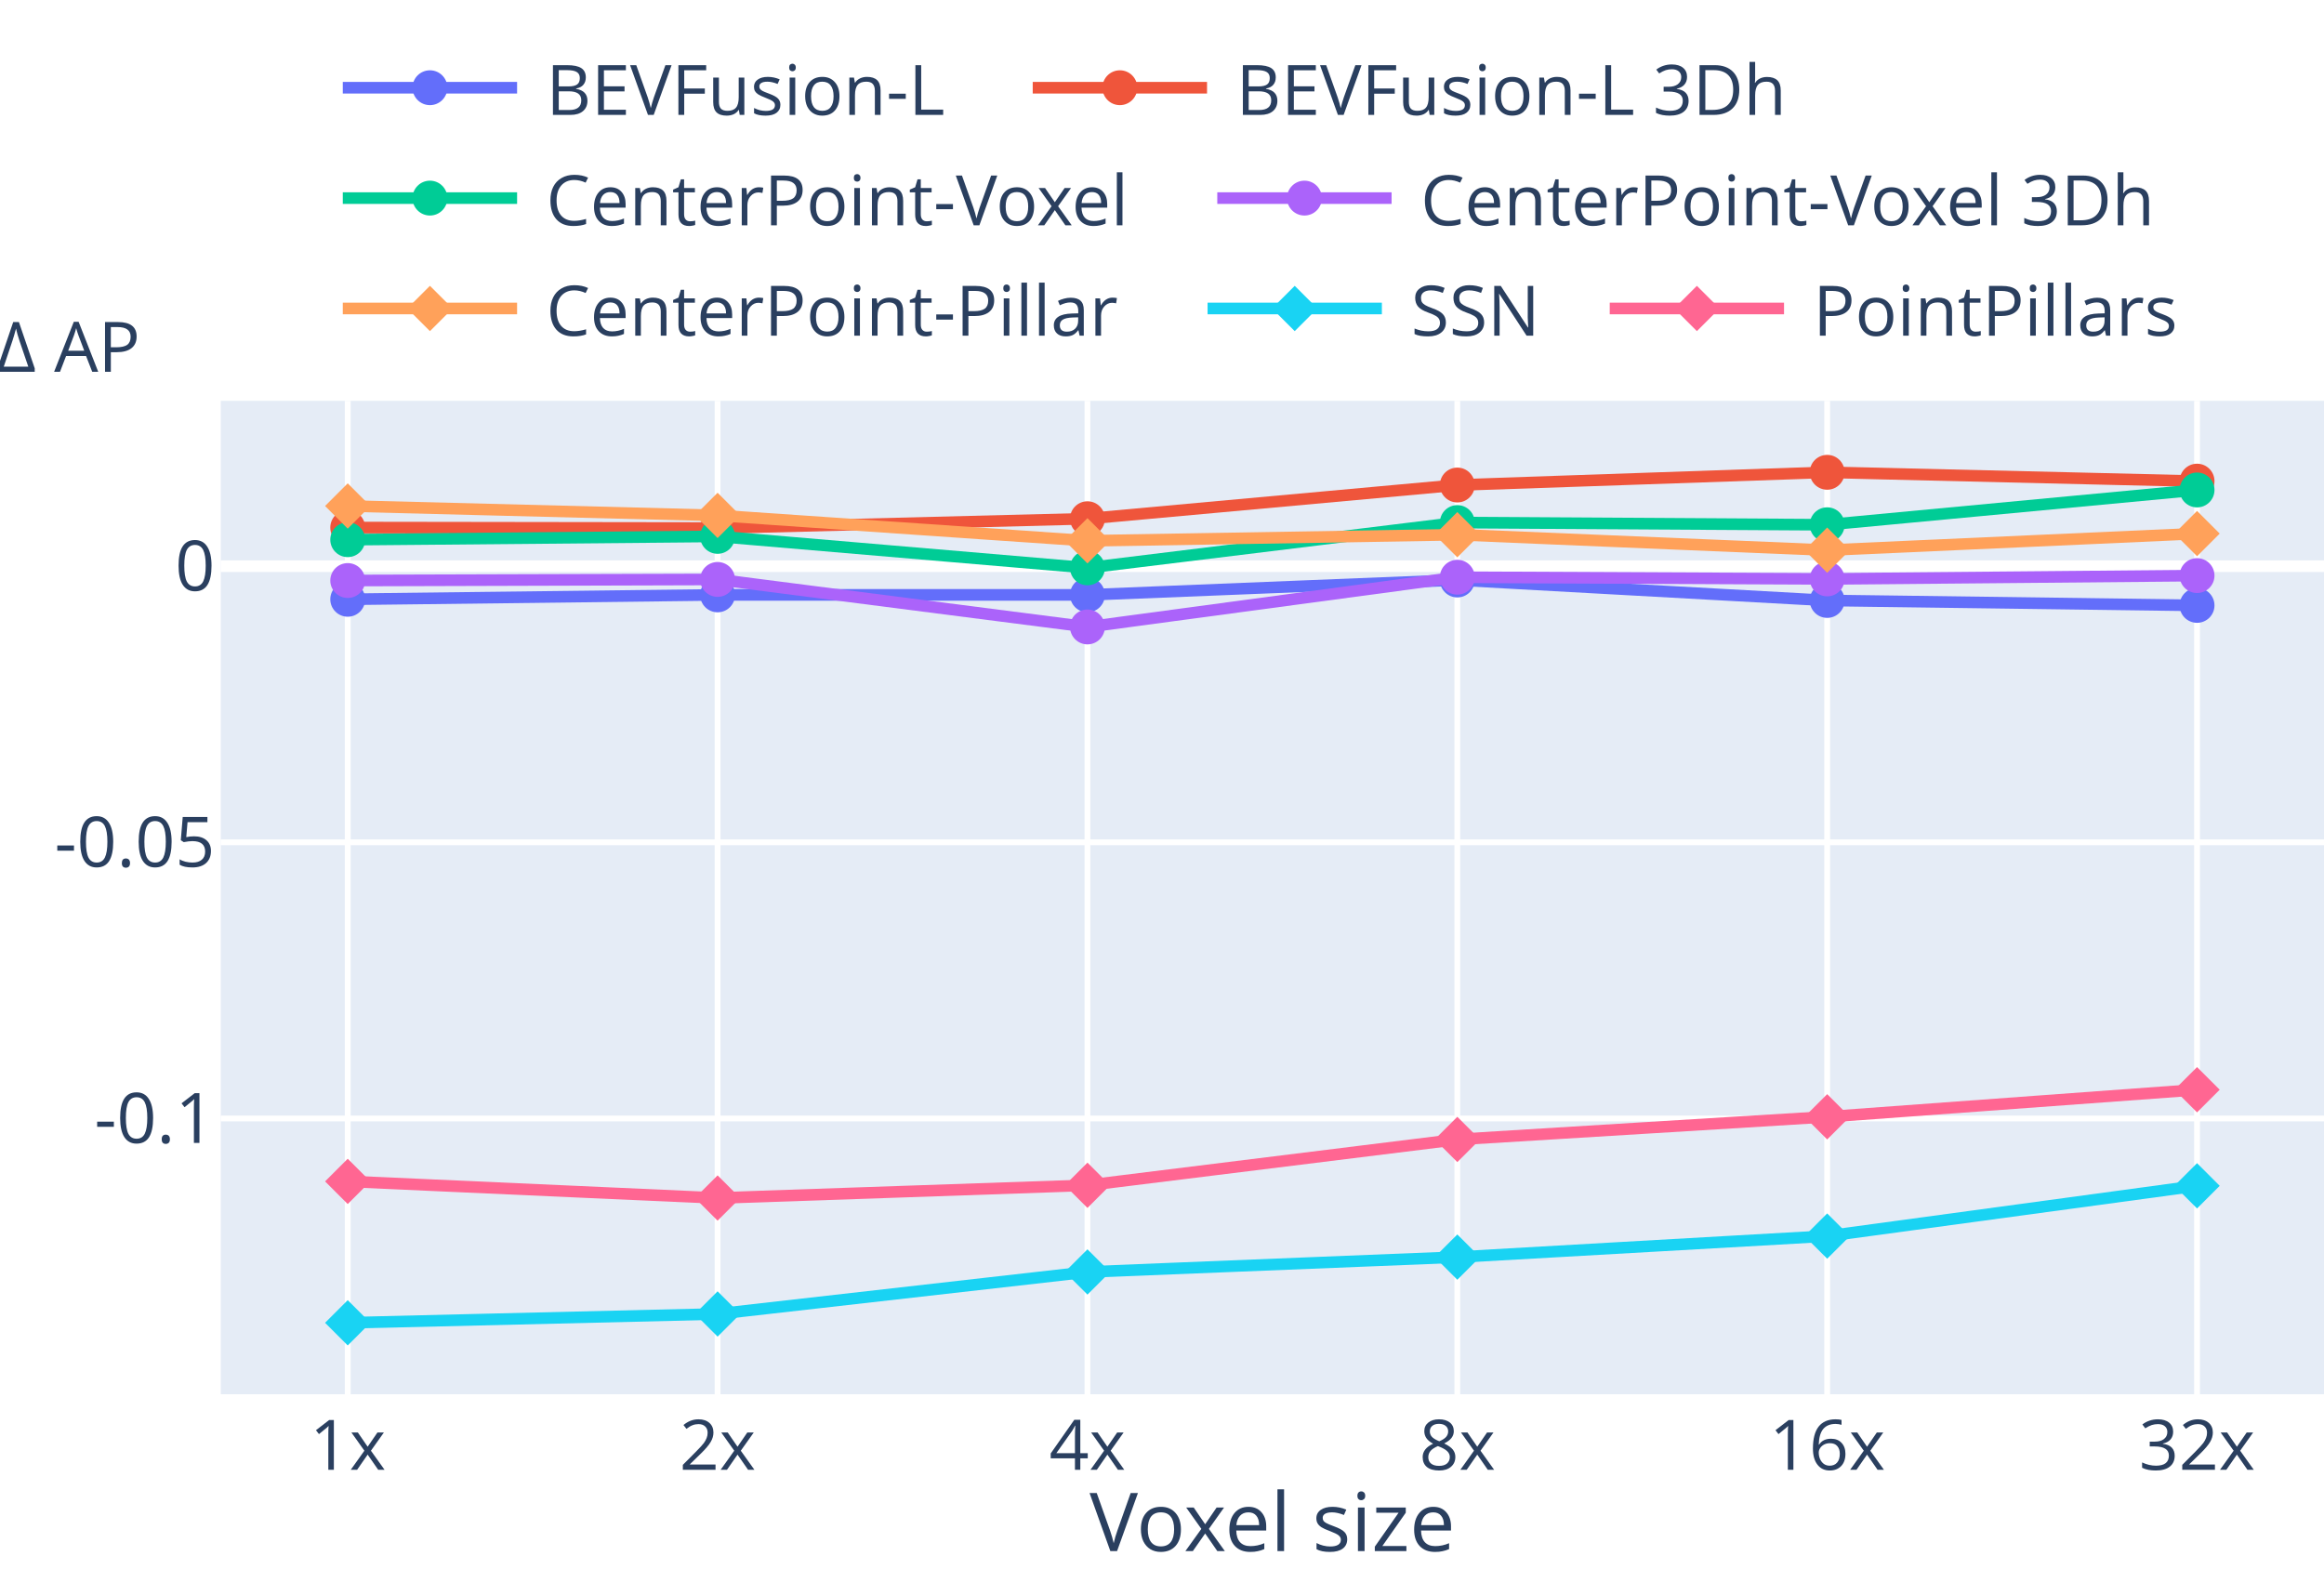
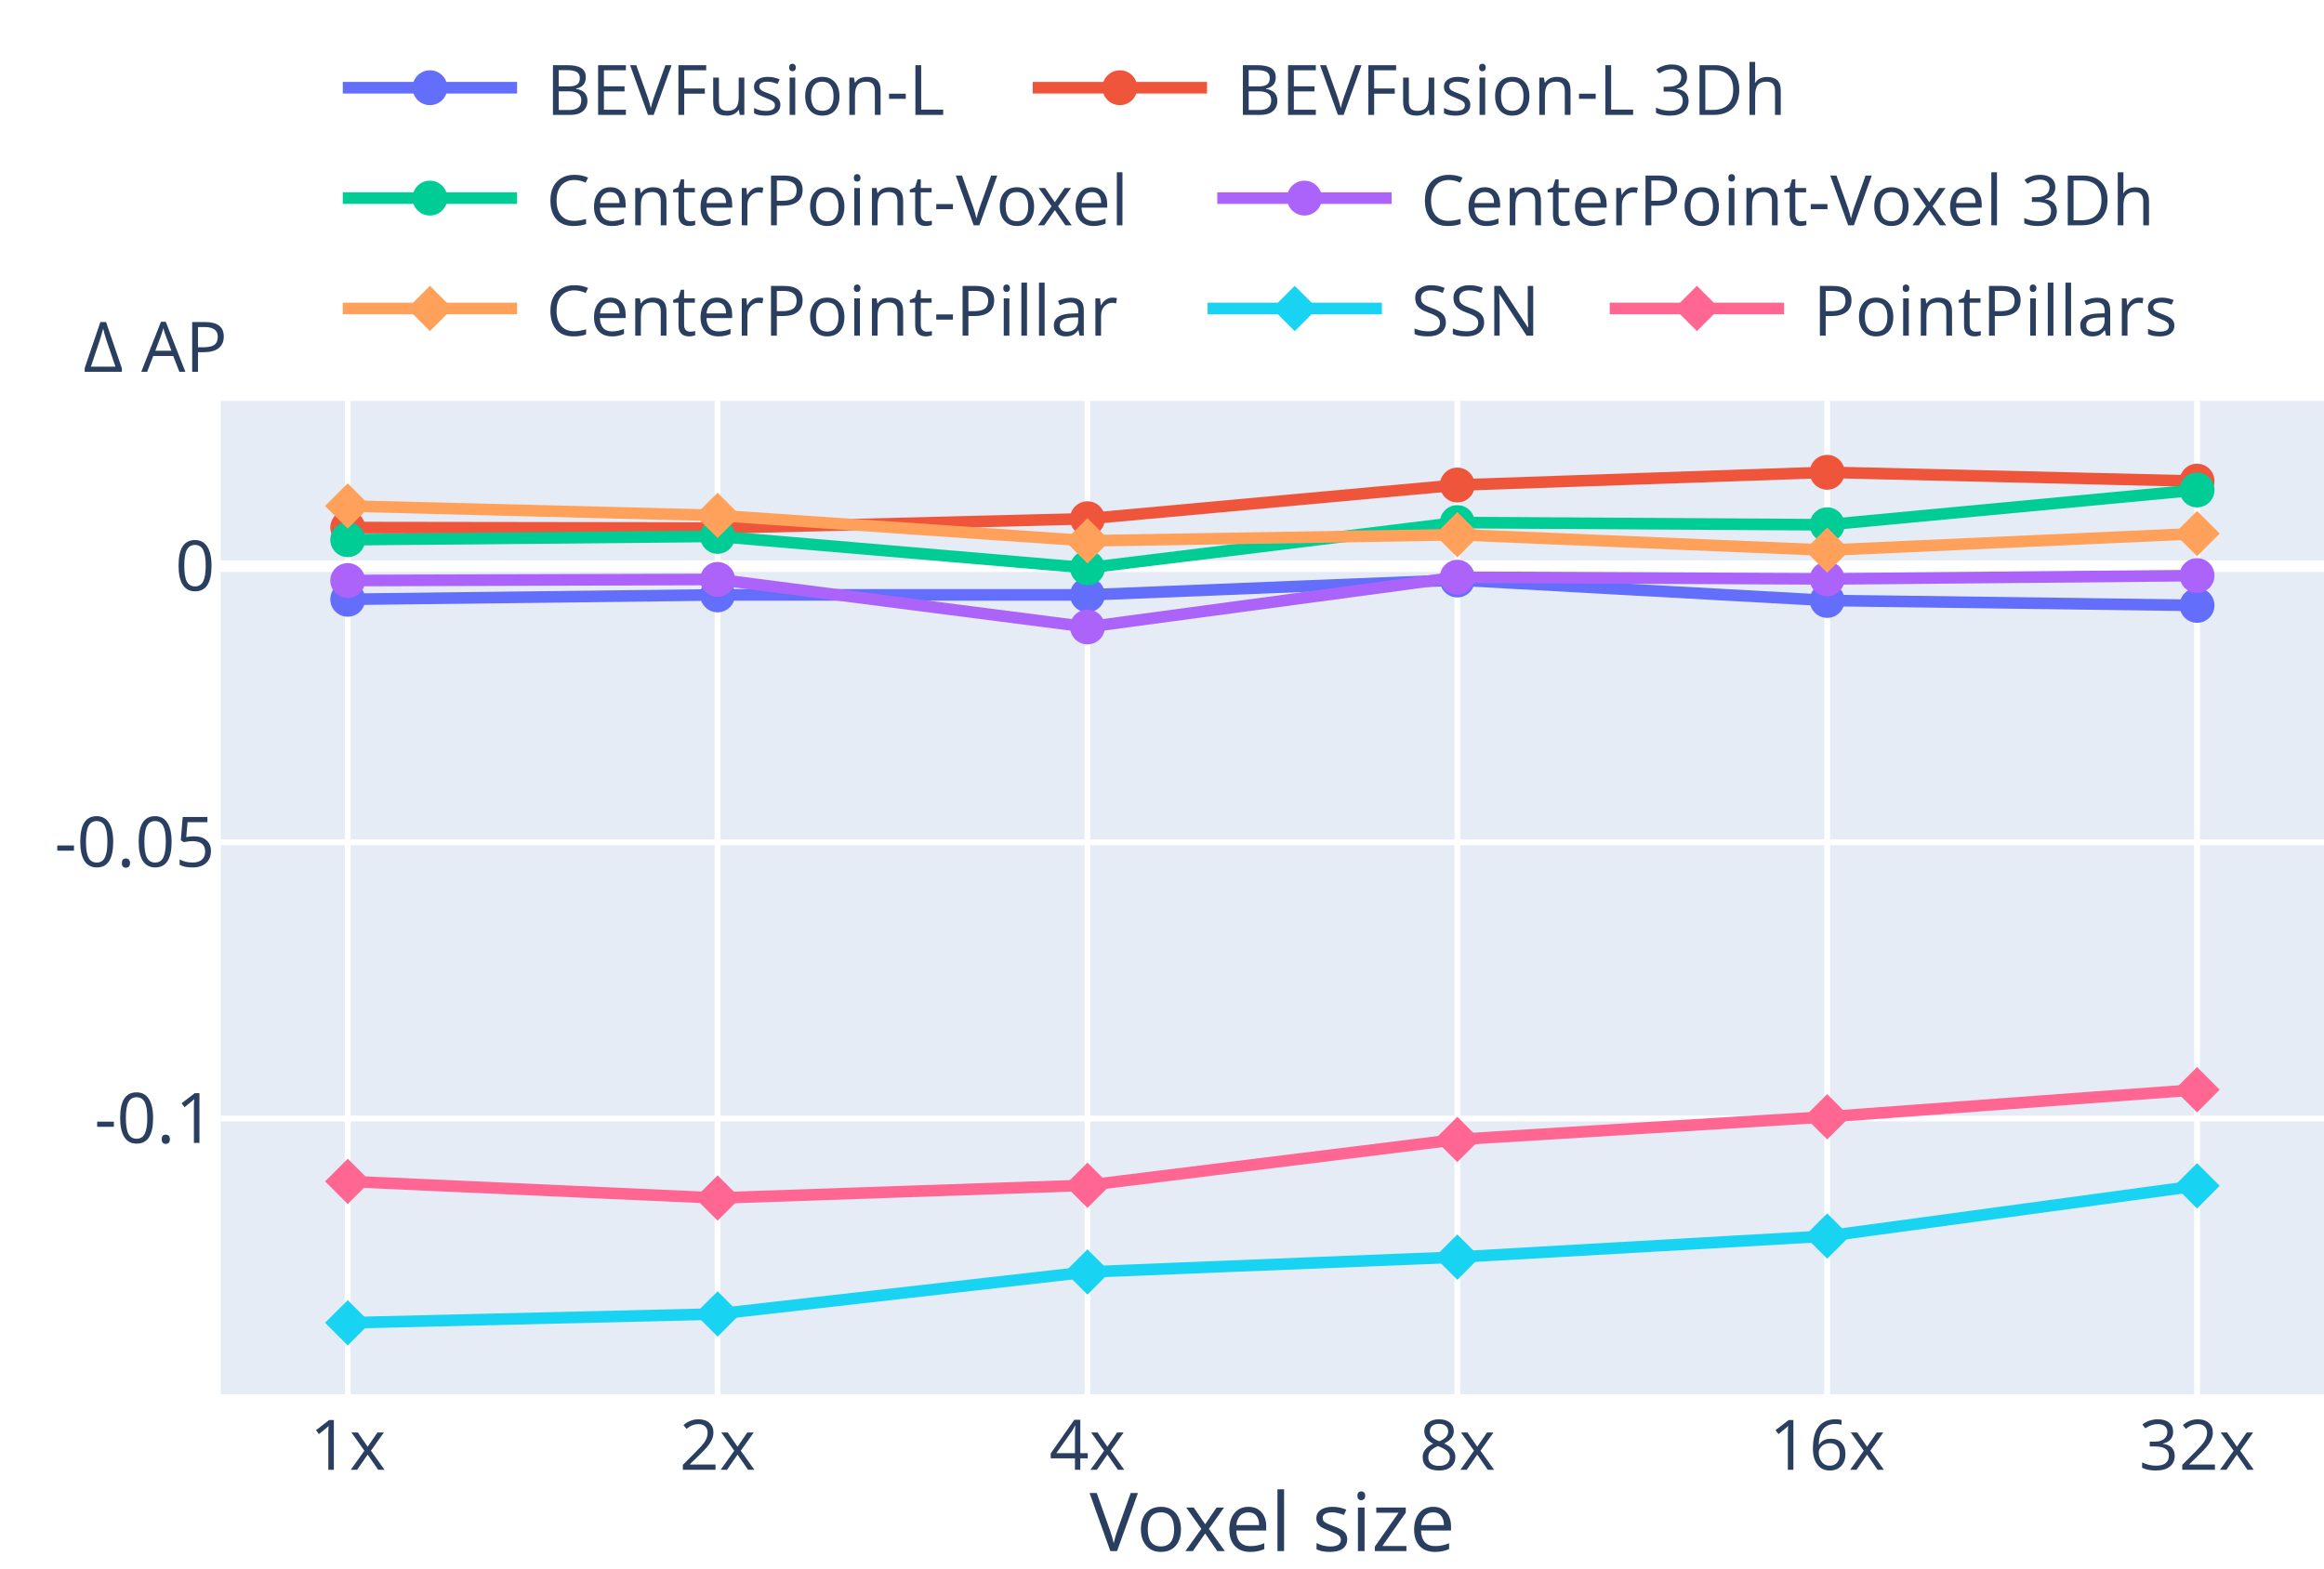
<svg xmlns="http://www.w3.org/2000/svg" class="main-svg" width="400" height="270" style="" viewBox="0 0 400 270">
  <rect x="0" y="0" width="400" height="270" style="fill: rgb(255, 255, 255); fill-opacity: 1;" />
-   <defs id="defs-7e57a8">
+   <defs id="defs-47b9d3">
    <g class="clips">
-       <clipPath id="clip7e57a8xyplot" class="plotclip">
+       <clipPath id="clip47b9d3xyplot" class="plotclip">
        <rect width="362" height="171" />
      </clipPath>
-       <clipPath class="axesclip" id="clip7e57a8x">
+       <clipPath class="axesclip" id="clip47b9d3x">
        <rect x="38" y="0" width="362" height="270" />
      </clipPath>
-       <clipPath class="axesclip" id="clip7e57a8y">
+       <clipPath class="axesclip" id="clip47b9d3y">
        <rect x="0" y="69" width="400" height="171" />
      </clipPath>
-       <clipPath class="axesclip" id="clip7e57a8xy">
+       <clipPath class="axesclip" id="clip47b9d3xy">
        <rect x="38" y="69" width="362" height="171" />
      </clipPath>
    </g>
    <g class="gradients" />
    <g class="patterns" />
  </defs>
  <g class="bglayer">
    <rect class="bg" x="38" y="69" width="362" height="171" style="fill: rgb(229, 236, 246); fill-opacity: 1; stroke-width: 0;" />
  </g>
  <g class="layer-below">
    <g class="imagelayer" />
    <g class="shapelayer" />
  </g>
  <g class="cartesianlayer">
    <g class="subplot xy">
      <g class="layer-subplot">
        <g class="shapelayer" />
        <g class="imagelayer" />
      </g>
      <g class="minor-gridlayer">
        <g class="x" />
        <g class="y" />
      </g>
      <g class="gridlayer">
        <g class="x">
          <path class="xgrid crisp" transform="translate(59.85,0)" d="M0,69v171" style="stroke: rgb(255, 255, 255); stroke-opacity: 1; stroke-width: 1px;" />
          <path class="xgrid crisp" transform="translate(123.51,0)" d="M0,69v171" style="stroke: rgb(255, 255, 255); stroke-opacity: 1; stroke-width: 1px;" />
          <path class="xgrid crisp" transform="translate(187.17,0)" d="M0,69v171" style="stroke: rgb(255, 255, 255); stroke-opacity: 1; stroke-width: 1px;" />
          <path class="xgrid crisp" transform="translate(250.83,0)" d="M0,69v171" style="stroke: rgb(255, 255, 255); stroke-opacity: 1; stroke-width: 1px;" />
          <path class="xgrid crisp" transform="translate(314.49,0)" d="M0,69v171" style="stroke: rgb(255, 255, 255); stroke-opacity: 1; stroke-width: 1px;" />
          <path class="xgrid crisp" transform="translate(378.15,0)" d="M0,69v171" style="stroke: rgb(255, 255, 255); stroke-opacity: 1; stroke-width: 1px;" />
        </g>
        <g class="y">
          <path class="ygrid crisp" transform="translate(0,192.53)" d="M38,0h362" style="stroke: rgb(255, 255, 255); stroke-opacity: 1; stroke-width: 1px;" />
          <path class="ygrid crisp" transform="translate(0,144.99)" d="M38,0h362" style="stroke: rgb(255, 255, 255); stroke-opacity: 1; stroke-width: 1px;" />
        </g>
      </g>
      <g class="zerolinelayer">
        <path class="yzl zl crisp" transform="translate(0,97.46)" d="M38,0h362" style="stroke: rgb(255, 255, 255); stroke-opacity: 1; stroke-width: 2px;" />
      </g>
      <g class="layer-between">
        <g class="shapelayer" />
        <g class="imagelayer" />
      </g>
      <path class="xlines-below" />
      <path class="ylines-below" />
      <g class="overlines-below" />
      <g class="xaxislayer-below" />
      <g class="yaxislayer-below" />
      <g class="overaxes-below" />
      <g class="overplot">
-         <g class="xy" transform="translate(38,69)" clip-path="url(#clip7e57a8xyplot)">
+         <g class="xy" transform="translate(38,69)" clip-path="url(#clip47b9d3xyplot)">
          <g class="scatterlayer mlayer">
-             <g class="trace scatter trace632b2f" style="stroke-miterlimit: 2; opacity: 1;">
+             <g class="trace scatter trace1071f7" style="stroke-miterlimit: 2; opacity: 1;">
              <g class="fills" />
              <g class="errorbars" />
              <g class="lines">
                <path class="js-line" d="M21.85,34.16L85.51,33.4L149.17,33.4L212.83,30.84L276.49,34.36L340.15,35.21" style="vector-effect: none; fill: none; stroke: rgb(99, 110, 250); stroke-opacity: 1; stroke-width: 2px; opacity: 1;" />
              </g>
              <g class="points">
                <path class="point" transform="translate(21.85,34.16)" d="M3,0A3,3 0 1,1 0,-3A3,3 0 0,1 3,0Z" style="opacity: 1; stroke-width: 0px; fill: rgb(99, 110, 250); fill-opacity: 1;" />
                <path class="point" transform="translate(85.51,33.4)" d="M3,0A3,3 0 1,1 0,-3A3,3 0 0,1 3,0Z" style="opacity: 1; stroke-width: 0px; fill: rgb(99, 110, 250); fill-opacity: 1;" />
                <path class="point" transform="translate(149.17,33.4)" d="M3,0A3,3 0 1,1 0,-3A3,3 0 0,1 3,0Z" style="opacity: 1; stroke-width: 0px; fill: rgb(99, 110, 250); fill-opacity: 1;" />
                <path class="point" transform="translate(212.83,30.84)" d="M3,0A3,3 0 1,1 0,-3A3,3 0 0,1 3,0Z" style="opacity: 1; stroke-width: 0px; fill: rgb(99, 110, 250); fill-opacity: 1;" />
                <path class="point" transform="translate(276.49,34.36)" d="M3,0A3,3 0 1,1 0,-3A3,3 0 0,1 3,0Z" style="opacity: 1; stroke-width: 0px; fill: rgb(99, 110, 250); fill-opacity: 1;" />
                <path class="point" transform="translate(340.15,35.21)" d="M3,0A3,3 0 1,1 0,-3A3,3 0 0,1 3,0Z" style="opacity: 1; stroke-width: 0px; fill: rgb(99, 110, 250); fill-opacity: 1;" />
              </g>
              <g class="text" />
            </g>
-             <g class="trace scatter trace2febdc" style="stroke-miterlimit: 2; opacity: 1;">
+             <g class="trace scatter trace0eb481" style="stroke-miterlimit: 2; opacity: 1;">
              <g class="fills" />
              <g class="errorbars" />
              <g class="lines">
                <path class="js-line" d="M21.85,21.81L85.51,21.9L149.17,20.29L212.83,14.49L276.49,12.3L340.15,13.82" style="vector-effect: none; fill: none; stroke: rgb(239, 85, 59); stroke-opacity: 1; stroke-width: 2px; opacity: 1;" />
              </g>
              <g class="points">
                <path class="point" transform="translate(21.85,21.81)" d="M3,0A3,3 0 1,1 0,-3A3,3 0 0,1 3,0Z" style="opacity: 1; stroke-width: 0px; fill: rgb(239, 85, 59); fill-opacity: 1;" />
                <path class="point" transform="translate(85.51,21.9)" d="M3,0A3,3 0 1,1 0,-3A3,3 0 0,1 3,0Z" style="opacity: 1; stroke-width: 0px; fill: rgb(239, 85, 59); fill-opacity: 1;" />
                <path class="point" transform="translate(149.17,20.29)" d="M3,0A3,3 0 1,1 0,-3A3,3 0 0,1 3,0Z" style="opacity: 1; stroke-width: 0px; fill: rgb(239, 85, 59); fill-opacity: 1;" />
                <path class="point" transform="translate(212.83,14.49)" d="M3,0A3,3 0 1,1 0,-3A3,3 0 0,1 3,0Z" style="opacity: 1; stroke-width: 0px; fill: rgb(239, 85, 59); fill-opacity: 1;" />
                <path class="point" transform="translate(276.49,12.3)" d="M3,0A3,3 0 1,1 0,-3A3,3 0 0,1 3,0Z" style="opacity: 1; stroke-width: 0px; fill: rgb(239, 85, 59); fill-opacity: 1;" />
                <path class="point" transform="translate(340.15,13.82)" d="M3,0A3,3 0 1,1 0,-3A3,3 0 0,1 3,0Z" style="opacity: 1; stroke-width: 0px; fill: rgb(239, 85, 59); fill-opacity: 1;" />
              </g>
              <g class="text" />
            </g>
-             <g class="trace scatter trace879650" style="stroke-miterlimit: 2; opacity: 1;">
+             <g class="trace scatter trace641df5" style="stroke-miterlimit: 2; opacity: 1;">
              <g class="fills" />
              <g class="errorbars" />
              <g class="lines">
                <path class="js-line" d="M21.85,23.9L85.51,23.33L149.17,28.75L212.83,20.95L276.49,21.33L340.15,15.34" style="vector-effect: none; fill: none; stroke: rgb(0, 204, 150); stroke-opacity: 1; stroke-width: 2px; opacity: 1;" />
              </g>
              <g class="points">
                <path class="point" transform="translate(21.85,23.9)" d="M3,0A3,3 0 1,1 0,-3A3,3 0 0,1 3,0Z" style="opacity: 1; stroke-width: 0px; fill: rgb(0, 204, 150); fill-opacity: 1;" />
                <path class="point" transform="translate(85.51,23.33)" d="M3,0A3,3 0 1,1 0,-3A3,3 0 0,1 3,0Z" style="opacity: 1; stroke-width: 0px; fill: rgb(0, 204, 150); fill-opacity: 1;" />
                <path class="point" transform="translate(149.17,28.75)" d="M3,0A3,3 0 1,1 0,-3A3,3 0 0,1 3,0Z" style="opacity: 1; stroke-width: 0px; fill: rgb(0, 204, 150); fill-opacity: 1;" />
                <path class="point" transform="translate(212.83,20.95)" d="M3,0A3,3 0 1,1 0,-3A3,3 0 0,1 3,0Z" style="opacity: 1; stroke-width: 0px; fill: rgb(0, 204, 150); fill-opacity: 1;" />
                <path class="point" transform="translate(276.49,21.33)" d="M3,0A3,3 0 1,1 0,-3A3,3 0 0,1 3,0Z" style="opacity: 1; stroke-width: 0px; fill: rgb(0, 204, 150); fill-opacity: 1;" />
                <path class="point" transform="translate(340.15,15.34)" d="M3,0A3,3 0 1,1 0,-3A3,3 0 0,1 3,0Z" style="opacity: 1; stroke-width: 0px; fill: rgb(0, 204, 150); fill-opacity: 1;" />
              </g>
              <g class="text" />
            </g>
-             <g class="trace scatter trace707398" style="stroke-miterlimit: 2; opacity: 1;">
+             <g class="trace scatter trace9cd5c2" style="stroke-miterlimit: 2; opacity: 1;">
              <g class="fills" />
              <g class="errorbars" />
              <g class="lines">
                <path class="js-line" d="M21.85,30.93L85.51,30.74L149.17,38.92L212.83,30.36L276.49,30.65L340.15,30.08" style="vector-effect: none; fill: none; stroke: rgb(171, 99, 250); stroke-opacity: 1; stroke-width: 2px; opacity: 1;" />
              </g>
              <g class="points">
                <path class="point" transform="translate(21.85,30.93)" d="M3,0A3,3 0 1,1 0,-3A3,3 0 0,1 3,0Z" style="opacity: 1; stroke-width: 0px; fill: rgb(171, 99, 250); fill-opacity: 1;" />
                <path class="point" transform="translate(85.51,30.74)" d="M3,0A3,3 0 1,1 0,-3A3,3 0 0,1 3,0Z" style="opacity: 1; stroke-width: 0px; fill: rgb(171, 99, 250); fill-opacity: 1;" />
                <path class="point" transform="translate(149.17,38.92)" d="M3,0A3,3 0 1,1 0,-3A3,3 0 0,1 3,0Z" style="opacity: 1; stroke-width: 0px; fill: rgb(171, 99, 250); fill-opacity: 1;" />
                <path class="point" transform="translate(212.83,30.36)" d="M3,0A3,3 0 1,1 0,-3A3,3 0 0,1 3,0Z" style="opacity: 1; stroke-width: 0px; fill: rgb(171, 99, 250); fill-opacity: 1;" />
                <path class="point" transform="translate(276.49,30.65)" d="M3,0A3,3 0 1,1 0,-3A3,3 0 0,1 3,0Z" style="opacity: 1; stroke-width: 0px; fill: rgb(171, 99, 250); fill-opacity: 1;" />
                <path class="point" transform="translate(340.15,30.08)" d="M3,0A3,3 0 1,1 0,-3A3,3 0 0,1 3,0Z" style="opacity: 1; stroke-width: 0px; fill: rgb(171, 99, 250); fill-opacity: 1;" />
              </g>
              <g class="text" />
            </g>
-             <g class="trace scatter trace9245f5" style="stroke-miterlimit: 2; opacity: 1;">
+             <g class="trace scatter trace94f2d7" style="stroke-miterlimit: 2; opacity: 1;">
              <g class="fills" />
              <g class="errorbars" />
              <g class="lines">
                <path class="js-line" d="M21.85,18.1L85.51,19.72L149.17,24.09L212.83,23.04L276.49,25.7L340.15,22.85" style="vector-effect: none; fill: none; stroke: rgb(255, 161, 90); stroke-opacity: 1; stroke-width: 2px; opacity: 1;" />
              </g>
              <g class="points">
                <path class="point" transform="translate(21.85,18.1)" d="M3.9,0L0,3.9L-3.9,0L0,-3.9Z" style="opacity: 1; stroke-width: 0px; fill: rgb(255, 161, 90); fill-opacity: 1;" />
                <path class="point" transform="translate(85.51,19.72)" d="M3.9,0L0,3.9L-3.9,0L0,-3.9Z" style="opacity: 1; stroke-width: 0px; fill: rgb(255, 161, 90); fill-opacity: 1;" />
                <path class="point" transform="translate(149.17,24.09)" d="M3.9,0L0,3.9L-3.9,0L0,-3.9Z" style="opacity: 1; stroke-width: 0px; fill: rgb(255, 161, 90); fill-opacity: 1;" />
                <path class="point" transform="translate(212.83,23.04)" d="M3.9,0L0,3.9L-3.9,0L0,-3.9Z" style="opacity: 1; stroke-width: 0px; fill: rgb(255, 161, 90); fill-opacity: 1;" />
                <path class="point" transform="translate(276.49,25.7)" d="M3.9,0L0,3.9L-3.9,0L0,-3.9Z" style="opacity: 1; stroke-width: 0px; fill: rgb(255, 161, 90); fill-opacity: 1;" />
                <path class="point" transform="translate(340.15,22.85)" d="M3.9,0L0,3.9L-3.9,0L0,-3.9Z" style="opacity: 1; stroke-width: 0px; fill: rgb(255, 161, 90); fill-opacity: 1;" />
              </g>
              <g class="text" />
            </g>
-             <g class="trace scatter trace8da6c4" style="stroke-miterlimit: 2; opacity: 1;">
+             <g class="trace scatter trace844448" style="stroke-miterlimit: 2; opacity: 1;">
              <g class="fills" />
              <g class="errorbars" />
              <g class="lines">
                <path class="js-line" d="M21.85,158.7L85.51,157.18L149.17,149.95L212.83,147.39L276.49,143.77L340.15,135.12" style="vector-effect: none; fill: none; stroke: rgb(25, 211, 243); stroke-opacity: 1; stroke-width: 2px; opacity: 1;" />
              </g>
              <g class="points">
                <path class="point" transform="translate(21.85,158.7)" d="M3.9,0L0,3.9L-3.9,0L0,-3.9Z" style="opacity: 1; stroke-width: 0px; fill: rgb(25, 211, 243); fill-opacity: 1;" />
                <path class="point" transform="translate(85.51,157.18)" d="M3.9,0L0,3.9L-3.9,0L0,-3.9Z" style="opacity: 1; stroke-width: 0px; fill: rgb(25, 211, 243); fill-opacity: 1;" />
                <path class="point" transform="translate(149.17,149.95)" d="M3.9,0L0,3.9L-3.9,0L0,-3.9Z" style="opacity: 1; stroke-width: 0px; fill: rgb(25, 211, 243); fill-opacity: 1;" />
                <path class="point" transform="translate(212.83,147.39)" d="M3.9,0L0,3.9L-3.9,0L0,-3.9Z" style="opacity: 1; stroke-width: 0px; fill: rgb(25, 211, 243); fill-opacity: 1;" />
                <path class="point" transform="translate(276.49,143.77)" d="M3.9,0L0,3.9L-3.9,0L0,-3.9Z" style="opacity: 1; stroke-width: 0px; fill: rgb(25, 211, 243); fill-opacity: 1;" />
                <path class="point" transform="translate(340.15,135.12)" d="M3.9,0L0,3.9L-3.9,0L0,-3.9Z" style="opacity: 1; stroke-width: 0px; fill: rgb(25, 211, 243); fill-opacity: 1;" />
              </g>
              <g class="text" />
            </g>
-             <g class="trace scatter tracedd22fb" style="stroke-miterlimit: 2; opacity: 1;">
+             <g class="trace scatter trace56d256" style="stroke-miterlimit: 2; opacity: 1;">
              <g class="fills" />
              <g class="errorbars" />
              <g class="lines">
                <path class="js-line" d="M21.85,134.36L85.51,137.22L149.17,135.03L212.83,127.14L276.49,123.24L340.15,118.58" style="vector-effect: none; fill: none; stroke: rgb(255, 102, 146); stroke-opacity: 1; stroke-width: 2px; opacity: 1;" />
              </g>
              <g class="points">
                <path class="point" transform="translate(21.85,134.36)" d="M3.9,0L0,3.9L-3.9,0L0,-3.9Z" style="opacity: 1; stroke-width: 0px; fill: rgb(255, 102, 146); fill-opacity: 1;" />
                <path class="point" transform="translate(85.51,137.22)" d="M3.9,0L0,3.9L-3.9,0L0,-3.9Z" style="opacity: 1; stroke-width: 0px; fill: rgb(255, 102, 146); fill-opacity: 1;" />
                <path class="point" transform="translate(149.17,135.03)" d="M3.9,0L0,3.9L-3.9,0L0,-3.9Z" style="opacity: 1; stroke-width: 0px; fill: rgb(255, 102, 146); fill-opacity: 1;" />
                <path class="point" transform="translate(212.83,127.14)" d="M3.9,0L0,3.9L-3.9,0L0,-3.9Z" style="opacity: 1; stroke-width: 0px; fill: rgb(255, 102, 146); fill-opacity: 1;" />
                <path class="point" transform="translate(276.49,123.24)" d="M3.9,0L0,3.9L-3.9,0L0,-3.9Z" style="opacity: 1; stroke-width: 0px; fill: rgb(255, 102, 146); fill-opacity: 1;" />
                <path class="point" transform="translate(340.15,118.58)" d="M3.9,0L0,3.9L-3.9,0L0,-3.9Z" style="opacity: 1; stroke-width: 0px; fill: rgb(255, 102, 146); fill-opacity: 1;" />
              </g>
              <g class="text" />
            </g>
          </g>
        </g>
      </g>
      <g class="zerolinelayer-above" />
      <path class="xlines-above crisp" d="M0,0" style="fill: none;" />
      <path class="ylines-above crisp" d="M0,0" style="fill: none;" />
      <g class="overlines-above" />
      <g class="xaxislayer-above">
        <g class="xtick">
          <text text-anchor="middle" x="0" y="253" transform="translate(59.85,0)" style="font-family: 'Open Sans', verdana, arial, sans-serif; font-size: 12px; fill: rgb(42, 63, 95); fill-opacity: 1; white-space: pre;">1x</text>
        </g>
        <g class="xtick">
          <text text-anchor="middle" x="0" y="253" transform="translate(123.51,0)" style="font-family: 'Open Sans', verdana, arial, sans-serif; font-size: 12px; fill: rgb(42, 63, 95); fill-opacity: 1; white-space: pre;">2x</text>
        </g>
        <g class="xtick">
          <text text-anchor="middle" x="0" y="253" transform="translate(187.17,0)" style="font-family: 'Open Sans', verdana, arial, sans-serif; font-size: 12px; fill: rgb(42, 63, 95); fill-opacity: 1; white-space: pre;">4x</text>
        </g>
        <g class="xtick">
          <text text-anchor="middle" x="0" y="253" transform="translate(250.83,0)" style="font-family: 'Open Sans', verdana, arial, sans-serif; font-size: 12px; fill: rgb(42, 63, 95); fill-opacity: 1; white-space: pre;">8x</text>
        </g>
        <g class="xtick">
          <text text-anchor="middle" x="0" y="253" transform="translate(314.49,0)" style="font-family: 'Open Sans', verdana, arial, sans-serif; font-size: 12px; fill: rgb(42, 63, 95); fill-opacity: 1; white-space: pre;">16x</text>
        </g>
        <g class="xtick">
          <text text-anchor="middle" x="0" y="253" transform="translate(378.15,0)" style="font-family: 'Open Sans', verdana, arial, sans-serif; font-size: 12px; fill: rgb(42, 63, 95); fill-opacity: 1; white-space: pre;">32x</text>
        </g>
      </g>
      <g class="yaxislayer-above">
        <g class="ytick">
          <text text-anchor="end" x="37" y="4.2" transform="translate(0,192.53)" style="font-family: 'Open Sans', verdana, arial, sans-serif; font-size: 12px; fill: rgb(42, 63, 95); fill-opacity: 1; white-space: pre;">-0.1</text>
        </g>
        <g class="ytick">
          <text text-anchor="end" x="37" y="4.2" style="font-family: 'Open Sans', verdana, arial, sans-serif; font-size: 12px; fill: rgb(42, 63, 95); fill-opacity: 1; white-space: pre;" transform="translate(0,144.99)">-0.05</text>
        </g>
        <g class="ytick">
          <text text-anchor="end" x="37" y="4.2" style="font-family: 'Open Sans', verdana, arial, sans-serif; font-size: 12px; fill: rgb(42, 63, 95); fill-opacity: 1; white-space: pre;" transform="translate(0,97.46)">0</text>
        </g>
      </g>
      <g class="overaxes-above" />
    </g>
  </g>
  <g class="polarlayer" />
  <g class="smithlayer" />
  <g class="ternarylayer" />
  <g class="geolayer" />
  <g class="funnelarealayer" />
  <g class="pielayer" />
  <g class="iciclelayer" />
  <g class="treemaplayer" />
  <g class="sunburstlayer" />
  <g class="glimages" />
-   <defs id="topdefs-7e57a8">
+   <defs id="topdefs-47b9d3">
    <g class="clips" />
-     <clipPath id="legend7e57a8">
+     <clipPath id="legend47b9d3">
      <rect width="330" height="67" x="0" y="0" />
    </clipPath>
  </defs>
  <g class="layer-above">
    <g class="imagelayer" />
    <g class="shapelayer" />
  </g>
  <g class="infolayer">
    <g class="legend" pointer-events="all" transform="translate(54,0.6)">
      <rect class="bg" shape-rendering="crispEdges" width="330" height="67" x="0" y="0" style="stroke: rgb(68, 68, 68); stroke-opacity: 1; fill: rgb(255, 255, 255); fill-opacity: 1; stroke-width: 0px;" />
-       <g class="scrollbox" transform="" clip-path="url(#legend7e57a8)">
+       <g class="scrollbox" transform="" clip-path="url(#legend47b9d3)">
        <g class="groups" transform="">
          <g class="traces" transform="translate(0,14.5)" style="opacity: 1;">
            <text class="legendtext" text-anchor="start" x="40" y="4.68" style="font-family: 'Open Sans', verdana, arial, sans-serif; font-size: 12px; fill: rgb(42, 63, 95); fill-opacity: 1; white-space: pre;">BEVFusion-L</text>
            <g class="layers" style="opacity: 1;">
              <g class="legendfill" />
              <g class="legendlines">
                <path class="js-line" d="M5,0h30" style="fill: none; stroke: rgb(99, 110, 250); stroke-opacity: 1; stroke-width: 2px;" />
              </g>
              <g class="legendsymbols">
                <g class="legendpoints">
                  <path class="scatterpts" transform="translate(20,0)" d="M3,0A3,3 0 1,1 0,-3A3,3 0 0,1 3,0Z" style="opacity: 1; stroke-width: 0px; fill: rgb(99, 110, 250); fill-opacity: 1;" />
                </g>
              </g>
            </g>
            <rect class="legendtoggle" x="0" y="-9.5" width="116.25" height="19" style="fill: rgb(0, 0, 0); fill-opacity: 0;" />
          </g>
        </g>
        <g class="groups" transform="translate(118.75,0)">
          <g class="traces" transform="translate(0,14.5)" style="opacity: 1;">
            <text class="legendtext" text-anchor="start" x="40" y="4.68" style="font-family: 'Open Sans', verdana, arial, sans-serif; font-size: 12px; fill: rgb(42, 63, 95); fill-opacity: 1; white-space: pre;">BEVFusion-L 3Dh</text>
            <g class="layers" style="opacity: 1;">
              <g class="legendfill" />
              <g class="legendlines">
                <path class="js-line" d="M5,0h30" style="fill: none; stroke: rgb(239, 85, 59); stroke-opacity: 1; stroke-width: 2px;" />
              </g>
              <g class="legendsymbols">
                <g class="legendpoints">
                  <path class="scatterpts" transform="translate(20,0)" d="M3,0A3,3 0 1,1 0,-3A3,3 0 0,1 3,0Z" style="opacity: 1; stroke-width: 0px; fill: rgb(239, 85, 59); fill-opacity: 1;" />
                </g>
              </g>
            </g>
            <rect class="legendtoggle" x="0" y="-9.5" width="144.219" height="19" style="fill: rgb(0, 0, 0); fill-opacity: 0;" />
          </g>
        </g>
        <g class="groups" transform="translate(0,19)">
          <g class="traces" transform="translate(0,14.5)" style="opacity: 1;">
            <text class="legendtext" text-anchor="start" x="40" y="4.68" style="font-family: 'Open Sans', verdana, arial, sans-serif; font-size: 12px; fill: rgb(42, 63, 95); fill-opacity: 1; white-space: pre;">CenterPoint-Voxel</text>
            <g class="layers" style="opacity: 1;">
              <g class="legendfill" />
              <g class="legendlines">
                <path class="js-line" d="M5,0h30" style="fill: none; stroke: rgb(0, 204, 150); stroke-opacity: 1; stroke-width: 2px;" />
              </g>
              <g class="legendsymbols">
                <g class="legendpoints">
                  <path class="scatterpts" transform="translate(20,0)" d="M3,0A3,3 0 1,1 0,-3A3,3 0 0,1 3,0Z" style="opacity: 1; stroke-width: 0px; fill: rgb(0, 204, 150); fill-opacity: 1;" />
                </g>
              </g>
            </g>
            <rect class="legendtoggle" x="0" y="-9.5" width="148.016" height="19" style="fill: rgb(0, 0, 0); fill-opacity: 0;" />
          </g>
        </g>
        <g class="groups" transform="translate(150.5156,19)">
          <g class="traces" transform="translate(0,14.5)" style="opacity: 1;">
            <text class="legendtext" text-anchor="start" x="40" y="4.68" style="font-family: 'Open Sans', verdana, arial, sans-serif; font-size: 12px; fill: rgb(42, 63, 95); fill-opacity: 1; white-space: pre;">CenterPoint-Voxel 3Dh</text>
            <g class="layers" style="opacity: 1;">
              <g class="legendfill" />
              <g class="legendlines">
                <path class="js-line" d="M5,0h30" style="fill: none; stroke: rgb(171, 99, 250); stroke-opacity: 1; stroke-width: 2px;" />
              </g>
              <g class="legendsymbols">
                <g class="legendpoints">
                  <path class="scatterpts" transform="translate(20,0)" d="M3,0A3,3 0 1,1 0,-3A3,3 0 0,1 3,0Z" style="opacity: 1; stroke-width: 0px; fill: rgb(171, 99, 250); fill-opacity: 1;" />
                </g>
              </g>
            </g>
            <rect class="legendtoggle" x="0" y="-9.5" width="176.312" height="19" style="fill: rgb(0, 0, 0); fill-opacity: 0;" />
          </g>
        </g>
        <g class="groups" transform="translate(0,38)">
          <g class="traces" transform="translate(0,14.5)" style="opacity: 1;">
            <text class="legendtext" text-anchor="start" x="40" y="4.68" style="font-family: 'Open Sans', verdana, arial, sans-serif; font-size: 12px; fill: rgb(42, 63, 95); fill-opacity: 1; white-space: pre;">CenterPoint-Pillar</text>
            <g class="layers" style="opacity: 1;">
              <g class="legendfill" />
              <g class="legendlines">
                <path class="js-line" d="M5,0h30" style="fill: none; stroke: rgb(255, 161, 90); stroke-opacity: 1; stroke-width: 2px;" />
              </g>
              <g class="legendsymbols">
                <g class="legendpoints">
                  <path class="scatterpts" transform="translate(20,0)" d="M3.9,0L0,3.9L-3.9,0L0,-3.9Z" style="opacity: 1; stroke-width: 0px; fill: rgb(255, 161, 90); fill-opacity: 1;" />
                </g>
              </g>
            </g>
            <rect class="legendtoggle" x="0" y="-9.5" width="146.344" height="19" style="fill: rgb(0, 0, 0); fill-opacity: 0;" />
          </g>
        </g>
        <g class="groups" transform="translate(148.8438,38)">
          <g class="traces" transform="translate(0,14.5)" style="opacity: 1;">
            <text class="legendtext" text-anchor="start" x="40" y="4.68" style="font-family: 'Open Sans', verdana, arial, sans-serif; font-size: 12px; fill: rgb(42, 63, 95); fill-opacity: 1; white-space: pre;">SSN</text>
            <g class="layers" style="opacity: 1;">
              <g class="legendfill" />
              <g class="legendlines">
                <path class="js-line" d="M5,0h30" style="fill: none; stroke: rgb(25, 211, 243); stroke-opacity: 1; stroke-width: 2px;" />
              </g>
              <g class="legendsymbols">
                <g class="legendpoints">
                  <path class="scatterpts" transform="translate(20,0)" d="M3.9,0L0,3.9L-3.9,0L0,-3.9Z" style="opacity: 1; stroke-width: 0px; fill: rgb(25, 211, 243); fill-opacity: 1;" />
                </g>
              </g>
            </g>
            <rect class="legendtoggle" x="0" y="-9.5" width="66.719" height="19" style="fill: rgb(0, 0, 0); fill-opacity: 0;" />
          </g>
        </g>
        <g class="groups" transform="translate(218.0625,38)">
          <g class="traces" transform="translate(0,14.5)" style="opacity: 1;">
            <text class="legendtext" text-anchor="start" x="40" y="4.68" style="font-family: 'Open Sans', verdana, arial, sans-serif; font-size: 12px; fill: rgb(42, 63, 95); fill-opacity: 1; white-space: pre;">PointPillars</text>
            <g class="layers" style="opacity: 1;">
              <g class="legendfill" />
              <g class="legendlines">
                <path class="js-line" d="M5,0h30" style="fill: none; stroke: rgb(255, 102, 146); stroke-opacity: 1; stroke-width: 2px;" />
              </g>
              <g class="legendsymbols">
                <g class="legendpoints">
                  <path class="scatterpts" transform="translate(20,0)" d="M3.9,0L0,3.9L-3.9,0L0,-3.9Z" style="opacity: 1; stroke-width: 0px; fill: rgb(255, 102, 146); fill-opacity: 1;" />
                </g>
              </g>
            </g>
            <rect class="legendtoggle" x="0" y="-9.5" width="107.812" height="19" style="fill: rgb(0, 0, 0); fill-opacity: 0;" />
          </g>
        </g>
      </g>
      <rect class="scrollbar" rx="20" ry="3" width="0" height="0" x="0" y="0" style="fill: rgb(128, 139, 164); fill-opacity: 1;" />
    </g>
    <g class="g-gtitle" />
    <g class="g-xtitle" transform="translate(0,-2.3)">
      <text class="xtitle" x="219" y="269.3" text-anchor="middle" style="opacity: 1; font-family: 'Open Sans', verdana, arial, sans-serif; font-size: 14px; fill: rgb(42, 63, 95); fill-opacity: 1; white-space: pre;">Voxel size</text>
    </g>
    <g class="g-ytitle" />
    <g class="annotation" data-index="0" style="opacity: 1;">
-       <g class="annotation-text-g" transform="rotate(0,11.87,60)">
-         <g class="cursor-pointer" transform="translate(-4,51)">
+       <g class="annotation-text-g" transform="rotate(0,26.35,60)">
+         <g class="cursor-pointer" transform="translate(11,51)">
          <rect class="bg" x="0.5" y="0.5" width="30" height="17" style="stroke-width: 1px; stroke: rgb(0, 0, 0); stroke-opacity: 0; fill: rgb(0, 0, 0); fill-opacity: 0;" />
          <text class="annotation-text" text-anchor="middle" x="15.734" y="13" style="font-family: 'Open Sans', verdana, arial, sans-serif; font-size: 12px; fill: rgb(42, 63, 95); fill-opacity: 1; white-space: pre;">Δ AP</text>
        </g>
      </g>
    </g>
  </g>
</svg>
